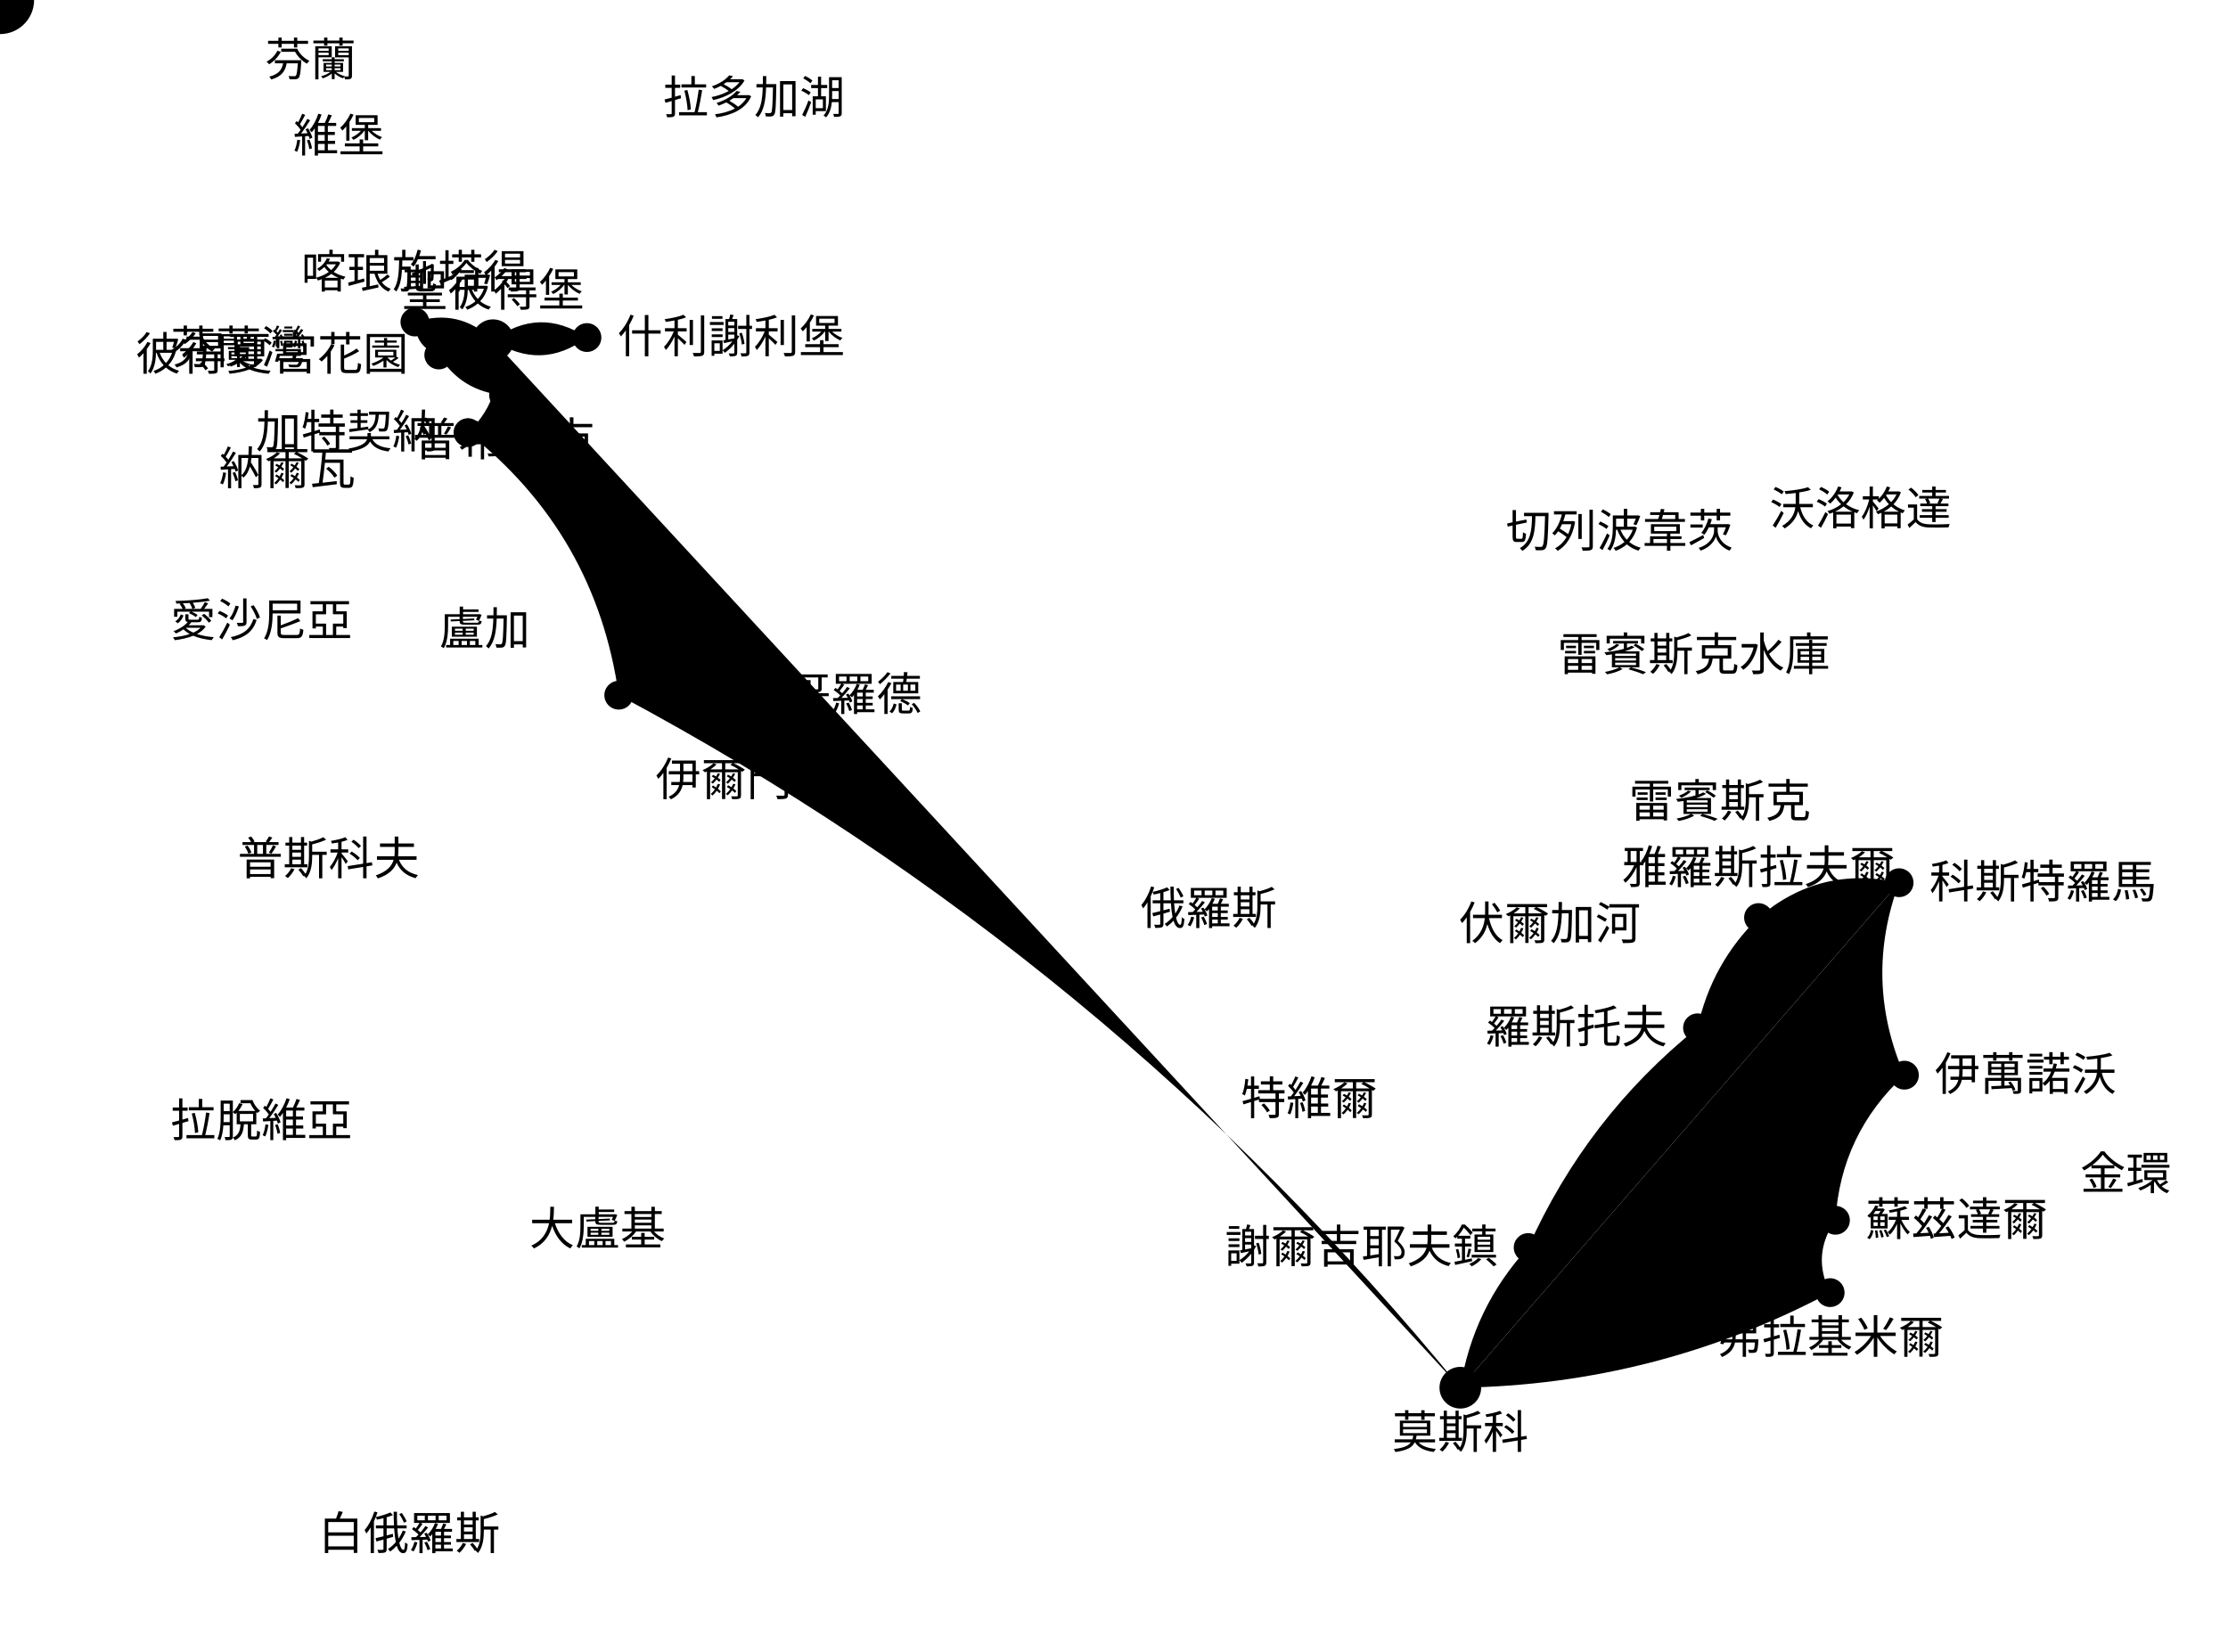
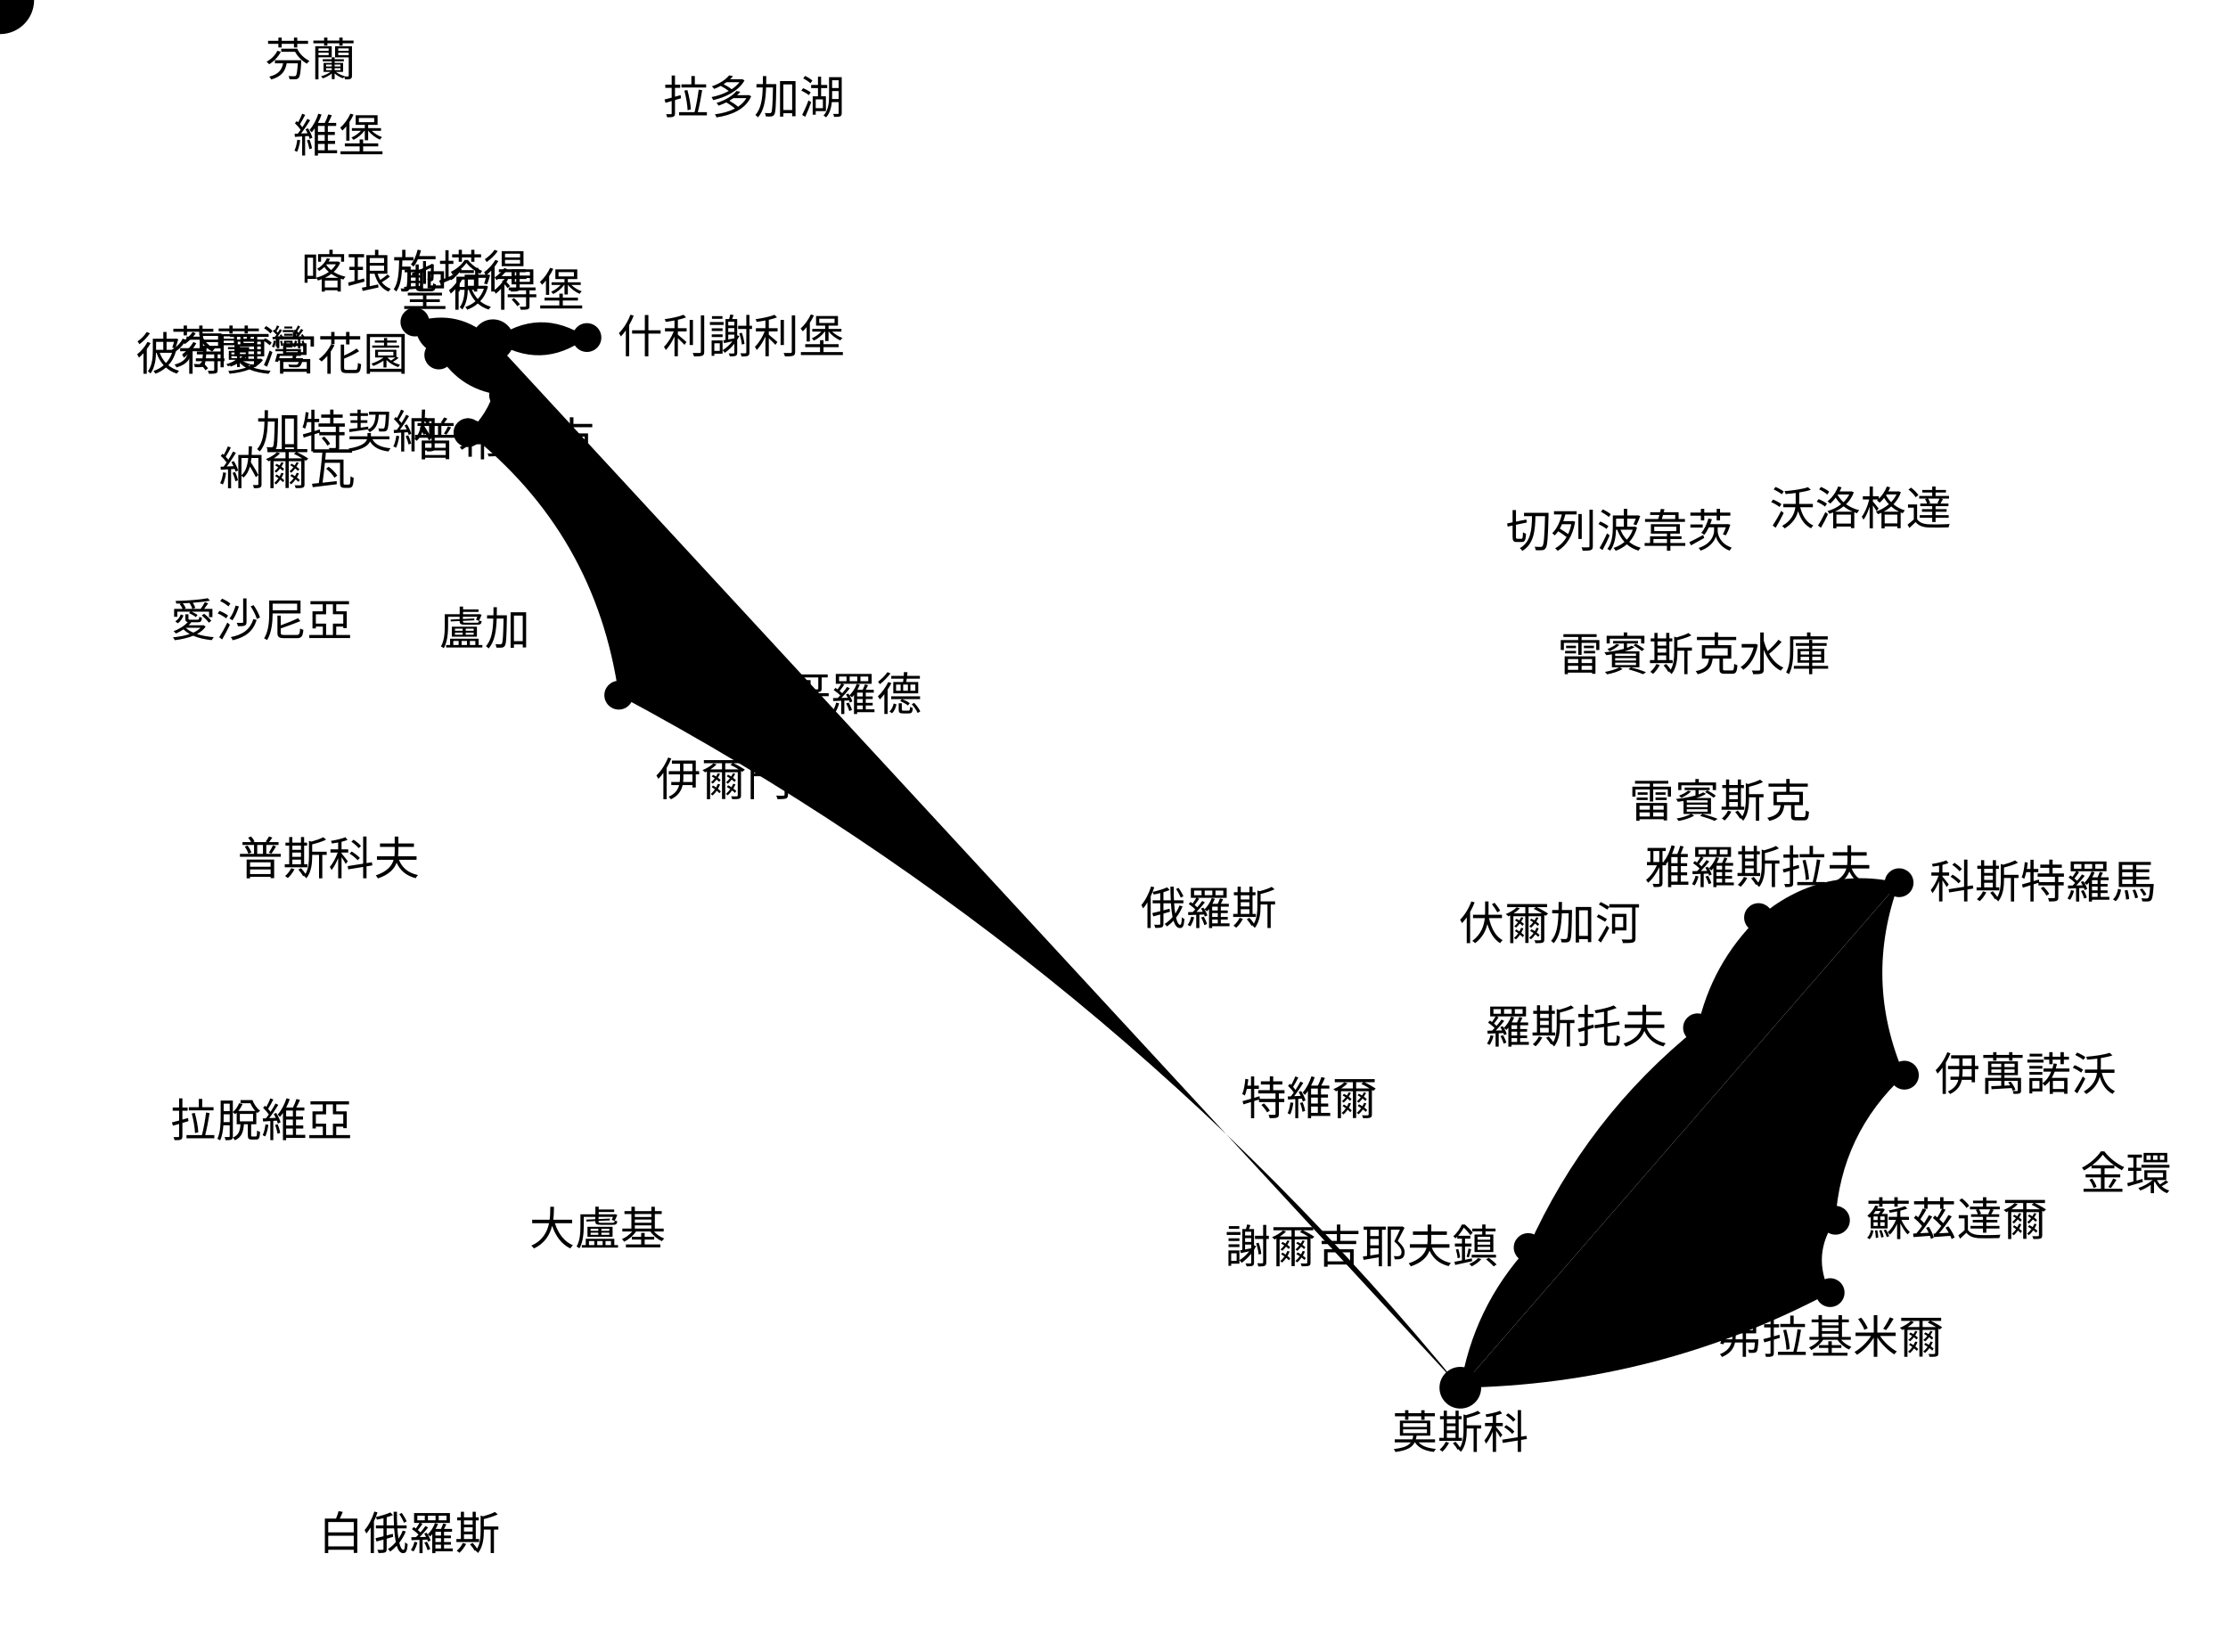
<svg class="svo-route__svg" viewBox="0 0 588 436" aria-hidden="true">
  <g class="svo-route__cty">
    <text x="301" y="244" class="ru">俄羅斯</text>
    <text x="70" y="20">芬蘭</text>
    <text x="45" y="168">愛沙尼亞</text>
    <text x="45" y="300">拉脫維亞</text>
    <text x="84" y="409">白俄羅斯</text>
    <text x="45" y="96" class="sea">芬蘭灣</text>
    <text x="175" y="30" class="sea">拉多加湖</text>
    <text x="173" y="210" class="sea">伊爾門湖</text>
    <text x="385" y="248" class="sea">伏爾加河</text>
    <text x="411" y="177" class="sea">雷賓斯克水庫</text>
  </g>
  <g class="svo-route__tw">
    <text x="327.5" y="294.2">特維爾</text>
    <text x="467.0" y="138.5">沃洛格達</text>
    <text x="397.4" y="144.4">切列波韋茨</text>
    <text x="62.7" y="230.9">普斯科夫</text>
    <text x="77.4" y="40.1">維堡</text>
    <text x="57.8" y="127.9">納爾瓦</text>
    <text x="429.9" y="215.7">雷賓斯克</text>
    <text x="115.9" y="170.2">盧加</text>
    <text x="139.7" y="328.6">大盧基</text>
  </g>
  <text class="svo-route__ring" x="549" y="314">金環</text>
  <path class="svo-route__ln" data-g="1" d="M385.4 366.3Q437.2 365.5 483.0 341.2Q478.0 331.2 484.4 322.1Q485.8 299.3 502.6 283.8Q491.7 258.7 501.2 233.0" />
  <path class="svo-route__ln" data-g="2" d="M501.2 233.0Q480.3 228.3 464.1 242.2Q451.7 254.3 448.0 271.3Q418.7 294.9 403.3 329.3Q388.8 345.1 385.4 366.3" />
  <path class="svo-route__ln" data-g="3" d="M385.4 366.3Q292.7 252.7 163.3 183.5Q157.3 140.9 123.5 114.2Q134.1 104.0 130.1 89.8" />
  <path class="svo-route__ln" data-g="4" d="M130.1 89.8Q142.3 80.7 154.9 89.1Q142.8 98.1 130.1 89.8Q121.2 81.2 109.5 85.0Q109.6 91.6 115.8 93.7Q121.7 103.3 132.9 104.3Q135.1 96.3 130.1 89.8" />
  <g class="svo-route__st k" data-g="1" transform="translate(385.4 366.3)">
    <g>
      <circle r="5.5" />
      <text x="0" y="16" text-anchor="middle">莫斯科</text>
    </g>
  </g>
  <g class="svo-route__st" data-g="1" transform="translate(483.0 341.2)">
    <g>
      <circle r="3.8" />
      <text x="0" y="16" text-anchor="middle">弗拉基米爾</text>
    </g>
  </g>
  <g class="svo-route__st" data-g="1" transform="translate(484.4 322.1)">
    <g>
      <circle r="3.8" />
      <text x="8" y="4" text-anchor="start">蘇茲達爾</text>
    </g>
  </g>
  <g class="svo-route__st" data-g="1" transform="translate(502.6 283.8)">
    <g>
      <circle r="3.8" />
      <text x="8" y="4" text-anchor="start">伊萬諾沃</text>
    </g>
  </g>
  <g class="svo-route__st" data-g="1" transform="translate(501.2 233.0)">
    <g>
      <circle r="3.8" />
      <text x="8" y="4" text-anchor="start">科斯特羅馬</text>
    </g>
  </g>
  <g class="svo-route__st" data-g="2" transform="translate(464.1 242.2)">
    <g>
      <circle r="3.8" />
-       <text x="0" y="-9" text-anchor="middle">雅羅斯拉夫爾</text>
+       <text x="0" y="-9" text-anchor="middle">雅羅斯拉夫</text>
    </g>
  </g>
  <g class="svo-route__st" data-g="2" transform="translate(448.0 271.3)">
    <g>
      <circle r="3.8" />
      <text x="-8" y="4" text-anchor="end">羅斯托夫</text>
    </g>
  </g>
  <g class="svo-route__st" data-g="2" transform="translate(403.3 329.3)">
    <g>
      <circle r="3.8" />
      <text x="-8" y="4" text-anchor="end">謝爾吉耶夫鎮</text>
    </g>
  </g>
  <g class="svo-route__st" data-g="3" transform="translate(163.3 183.5)">
    <g>
      <circle r="3.8" />
      <text x="8" y="4" text-anchor="start">大諾夫哥羅德</text>
    </g>
  </g>
  <g class="svo-route__st" data-g="3" transform="translate(123.5 114.2)">
    <g>
      <circle r="3.8" />
      <text x="-8" y="4" text-anchor="end">加特契納</text>
    </g>
  </g>
  <g class="svo-route__st k" data-g="3" transform="translate(130.1 89.8)">
    <g>
      <circle r="5.5" />
      <text x="0" y="-9" text-anchor="middle">聖彼得堡</text>
    </g>
  </g>
  <g class="svo-route__st" data-g="4" transform="translate(154.9 89.1)">
    <g>
      <circle r="3.8" />
      <text x="8" y="4" text-anchor="start">什利謝利堡</text>
    </g>
  </g>
  <g class="svo-route__st" data-g="4" transform="translate(109.5 85.0)">
    <g>
      <circle r="3.8" />
      <text x="0" y="-9" text-anchor="middle">喀琅施塔得</text>
    </g>
  </g>
  <g class="svo-route__st" data-g="4" transform="translate(115.8 93.7)">
    <g>
      <circle r="3.8" />
      <text x="-8" y="4" text-anchor="end">彼得夏宮花園</text>
    </g>
  </g>
  <g class="svo-route__st" data-g="4" transform="translate(132.9 104.3)">
    <g>
      <circle r="3.8" />
      <text x="0" y="16" text-anchor="middle">普希金市</text>
    </g>
  </g>
  <g class="svo-route__me">
    <g>
      <circle class="h" r="9" />
      <circle r="3.5" />
    </g>
  </g>
</svg>
